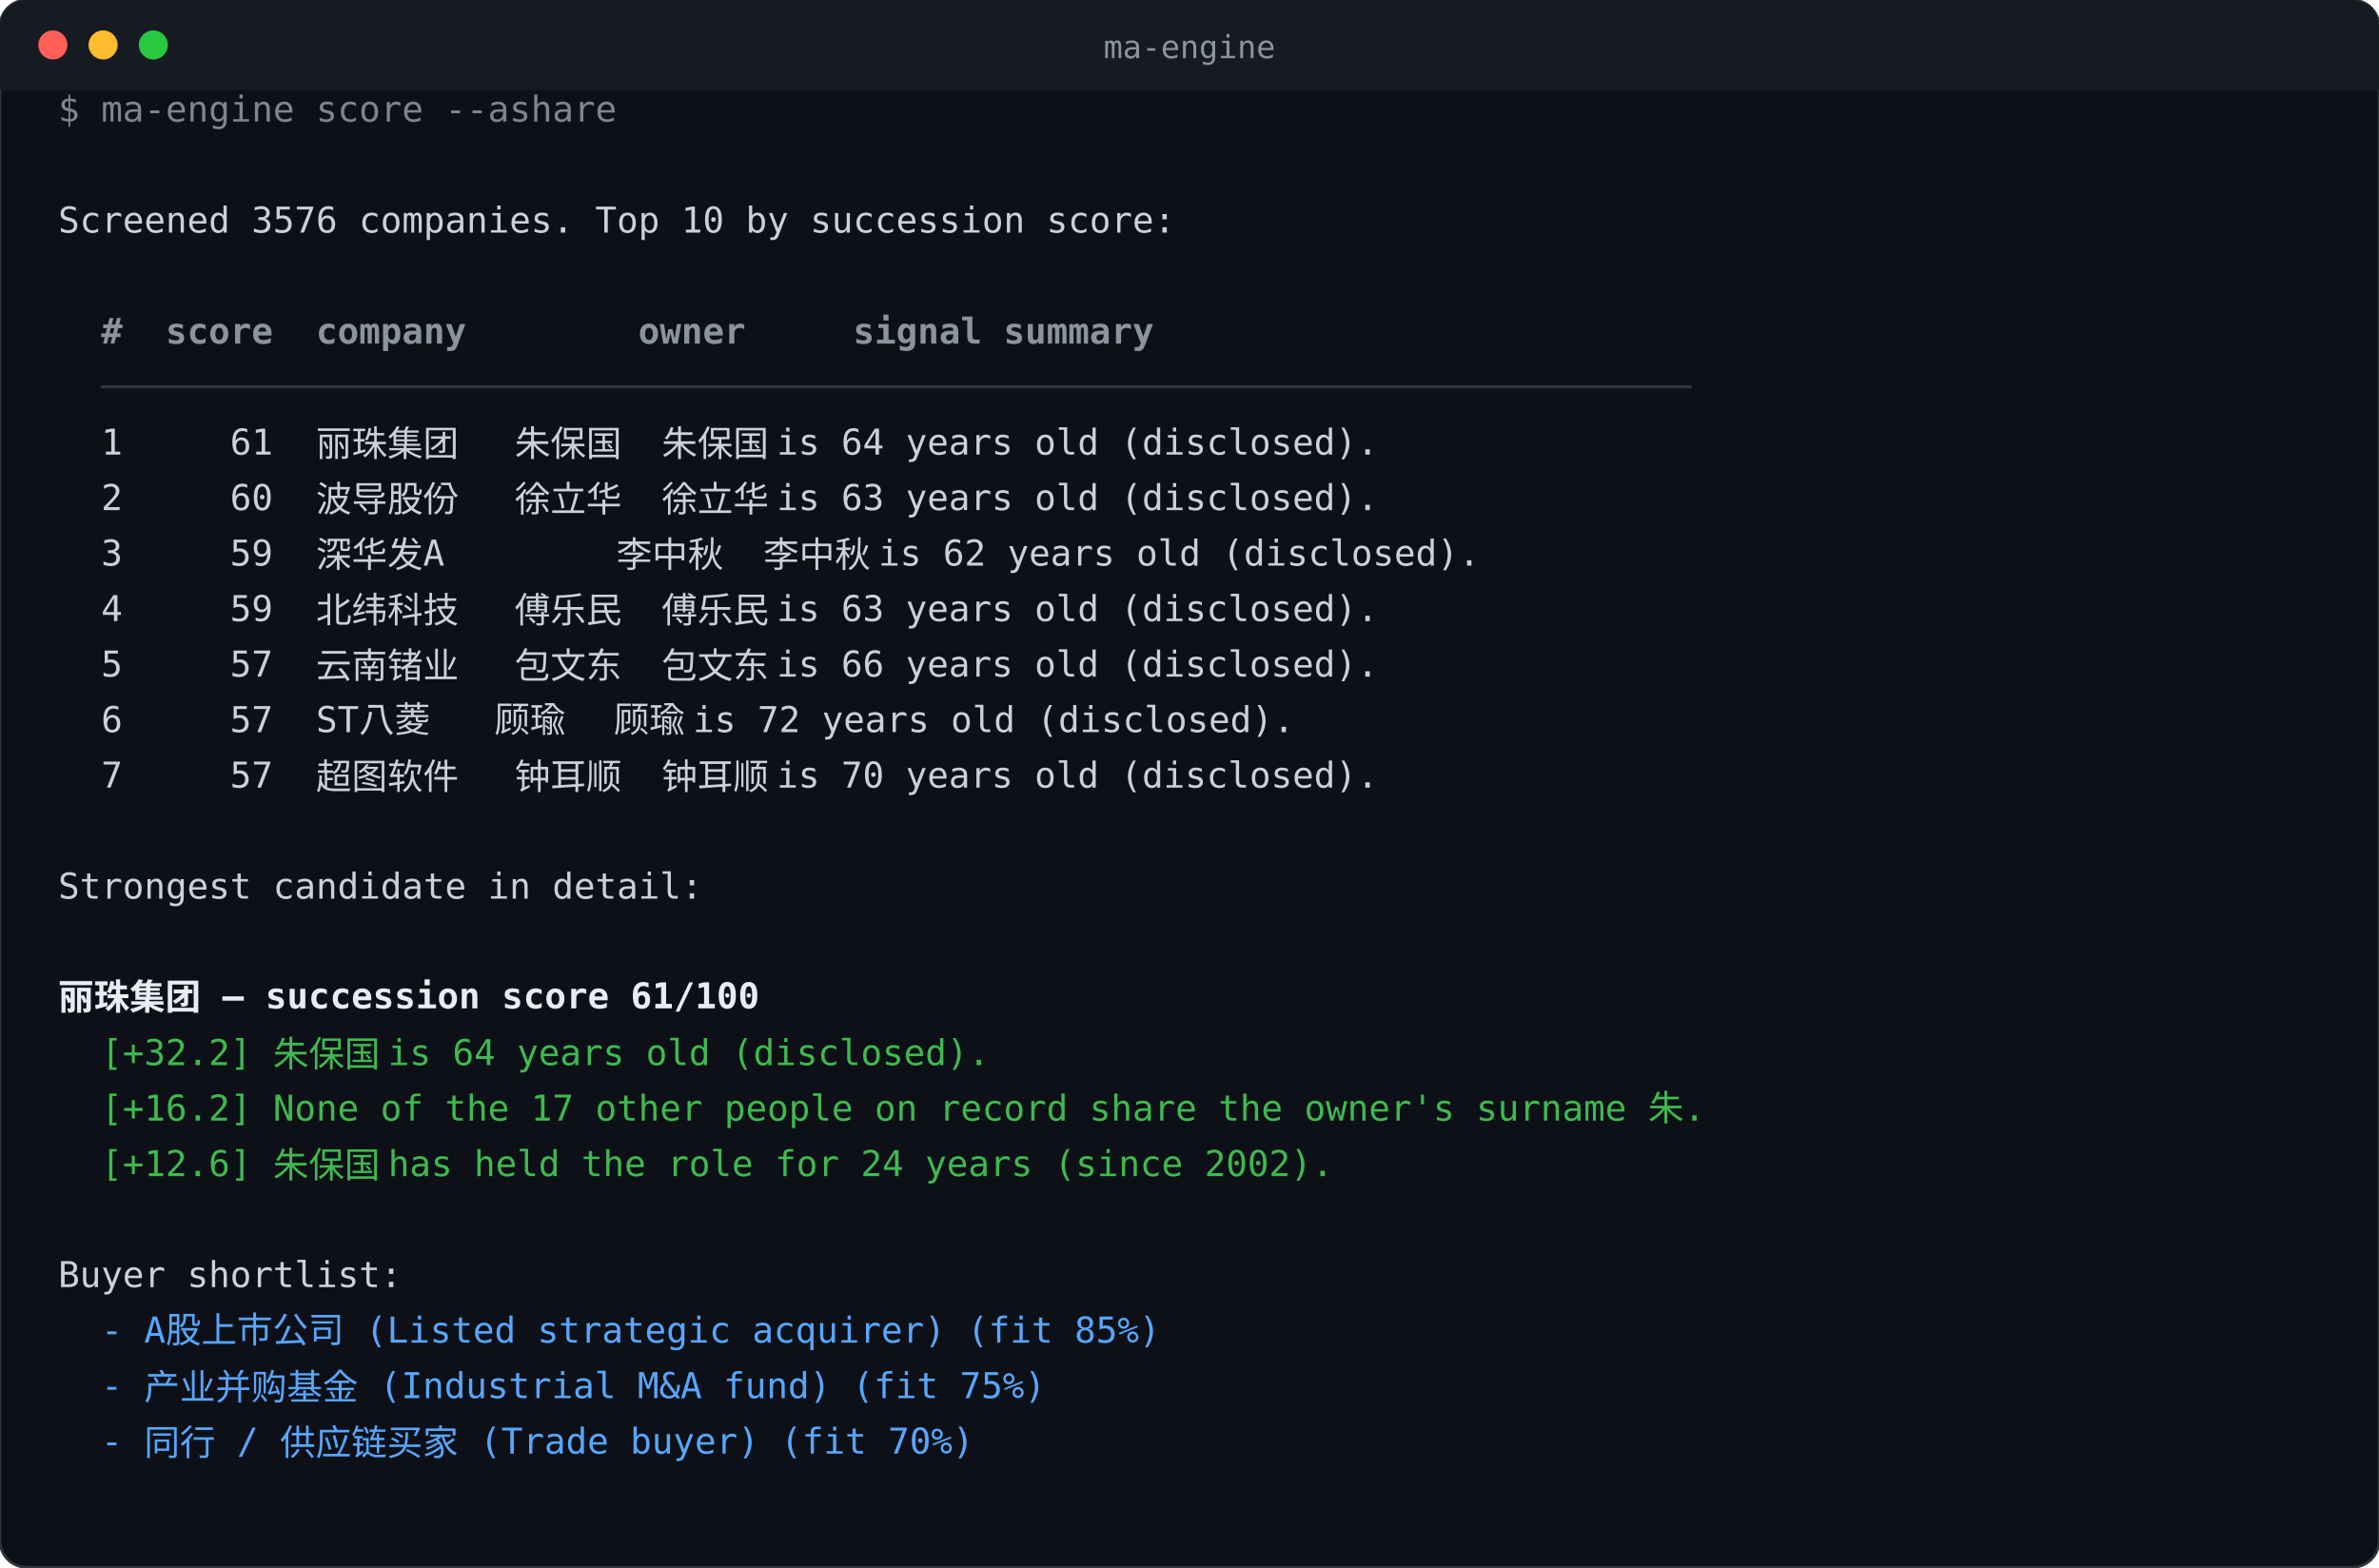
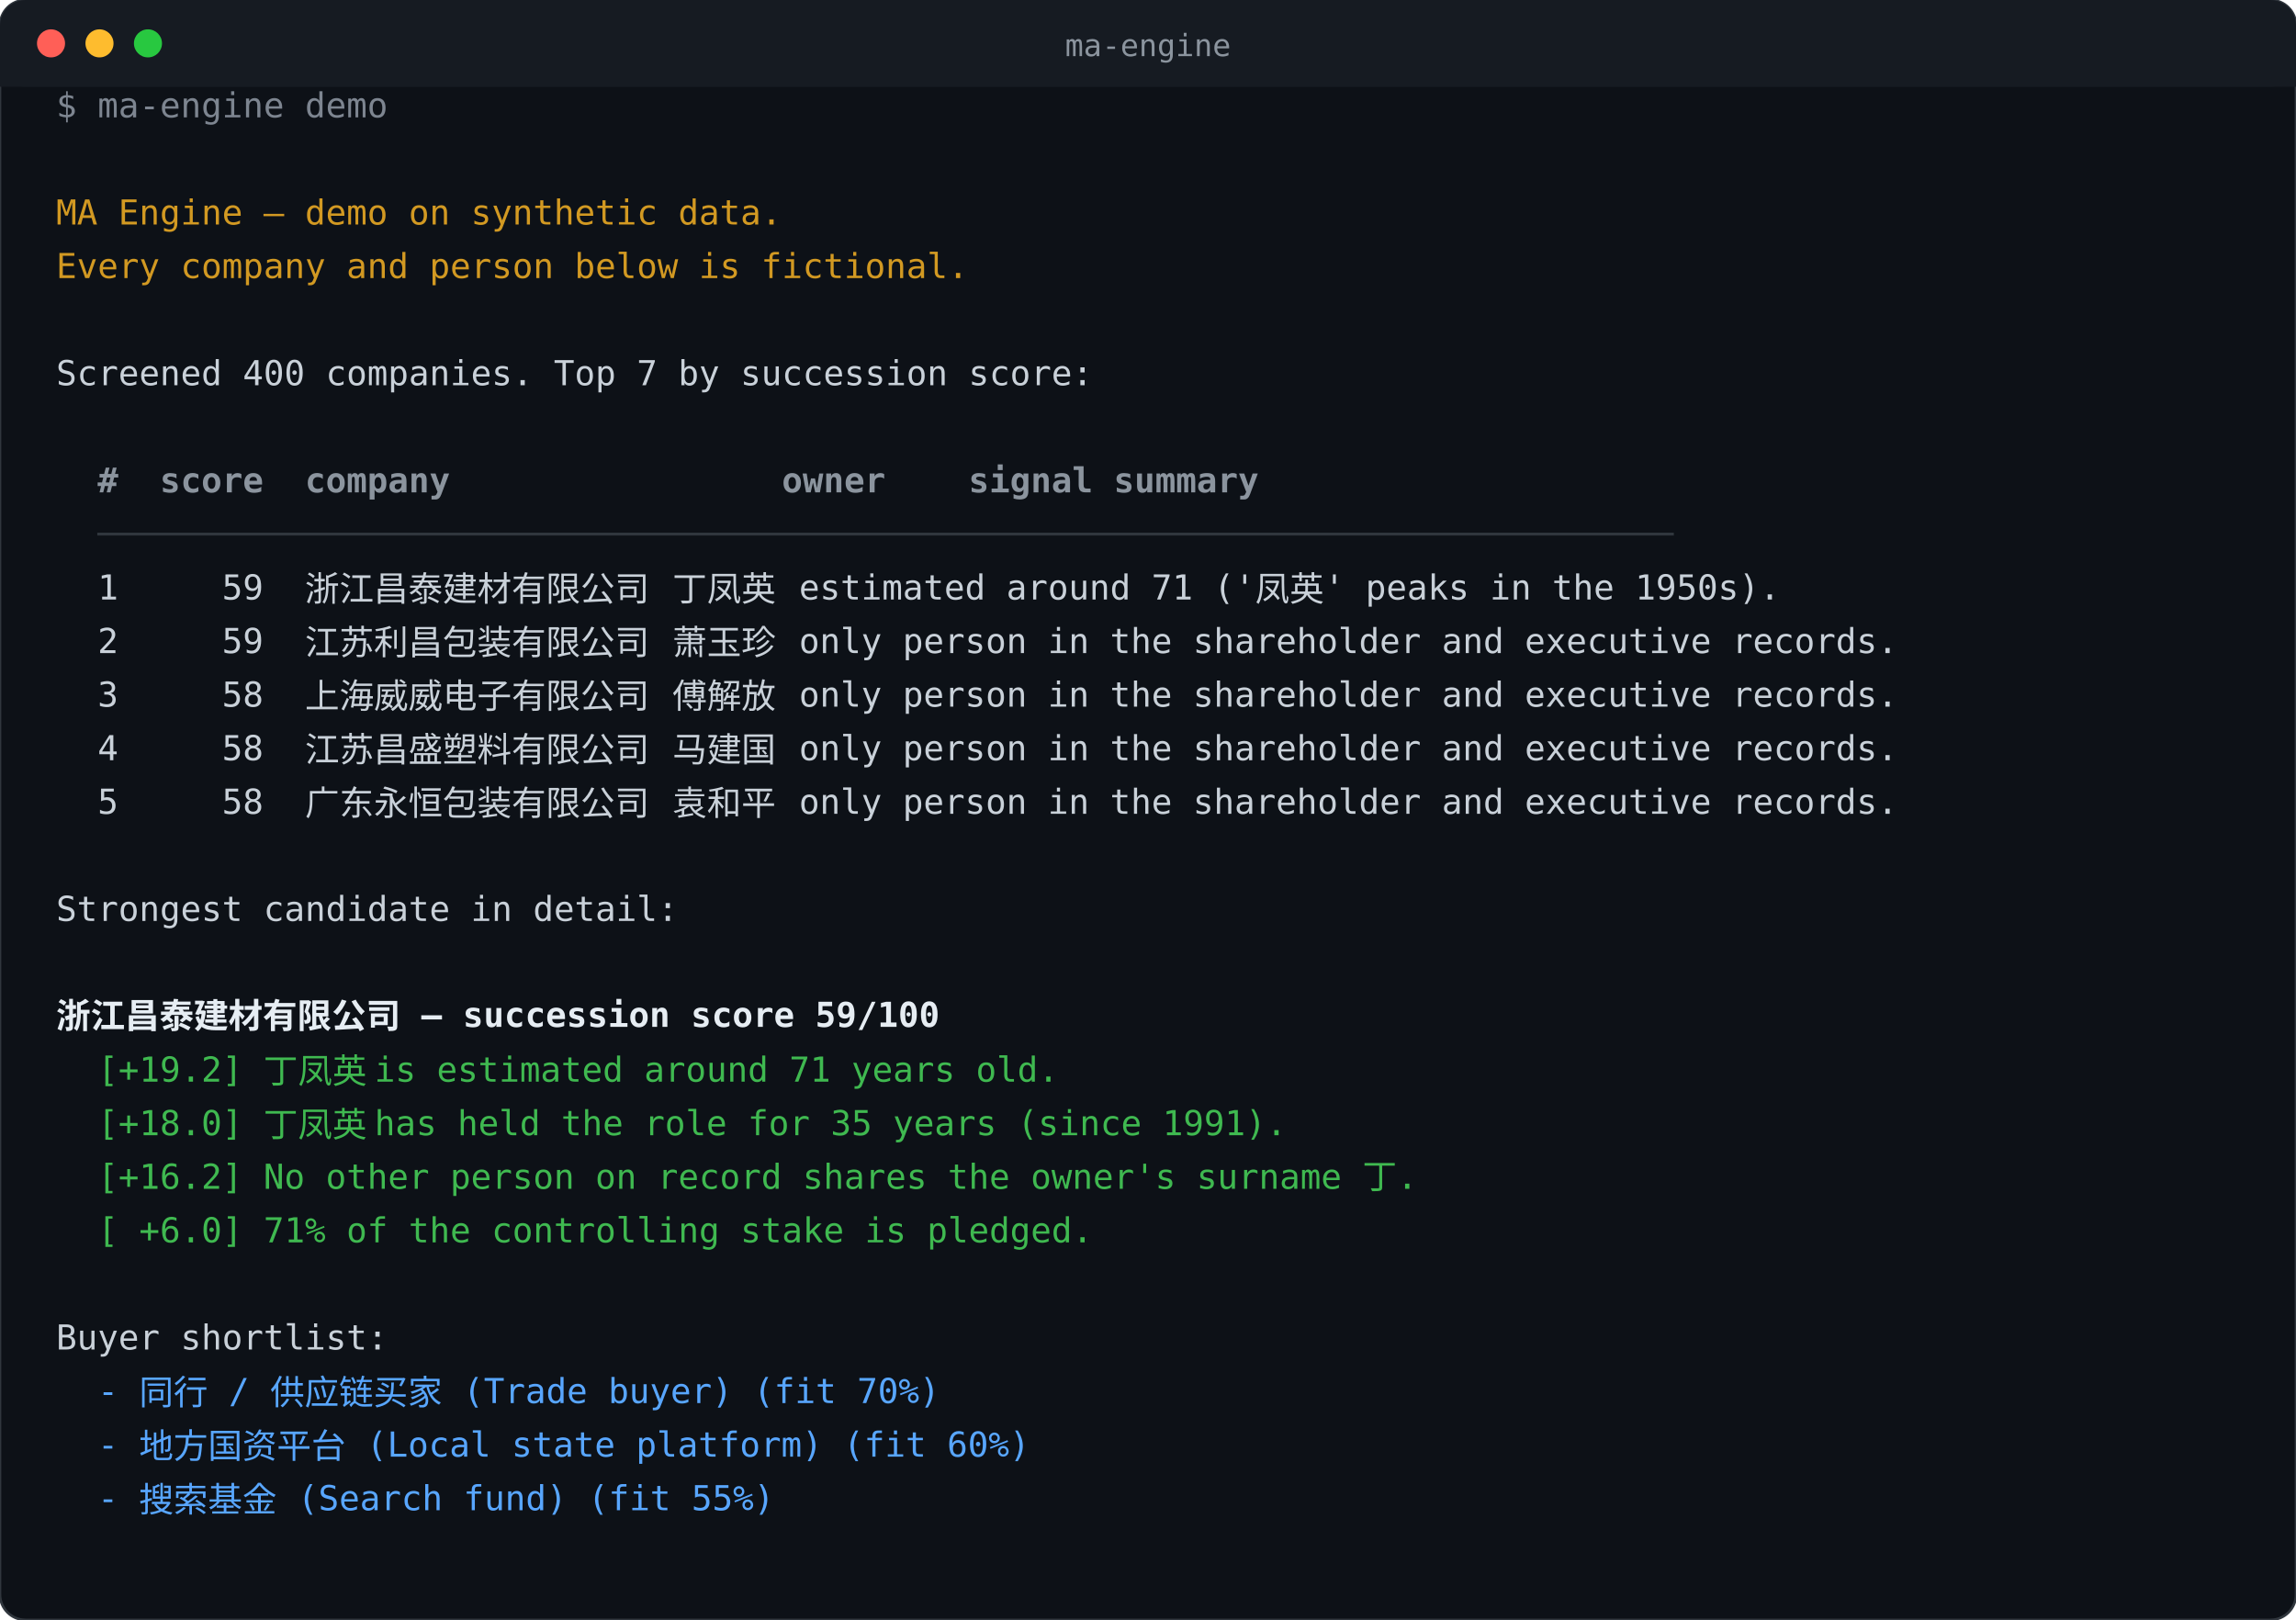
- <svg xmlns="http://www.w3.org/2000/svg" width="900" height="593" viewBox="0 0 900 593" font-family="ui-monospace,SFMono-Regular,Menlo,Consolas,'DejaVu Sans Mono',monospace" font-size="13.5">
-   <rect width="900" height="593" rx="10" fill="#0d1117" stroke="#30363d" />
+ <svg xmlns="http://www.w3.org/2000/svg" width="900" height="635" viewBox="0 0 900 635" font-family="ui-monospace,SFMono-Regular,Menlo,Consolas,'DejaVu Sans Mono',monospace" font-size="13.5">
+   <rect width="900" height="635" rx="10" fill="#0d1117" stroke="#30363d" />
  <rect width="900" height="34" rx="10" fill="#161b22" />
  <rect y="24" width="900" height="10" fill="#161b22" />
  <circle cx="20" cy="17" r="5.5" fill="#ff5f57" />
  <circle cx="39" cy="17" r="5.5" fill="#febc2e" />
  <circle cx="58" cy="17" r="5.5" fill="#28c840" />
  <text x="450" y="22" fill="#8b949e" font-size="12" text-anchor="middle">ma-engine</text>
-   <text x="22" y="46" fill="#7d8590" xml:space="preserve">$ ma-engine score --ashare</text>
-   <text x="22" y="88" fill="#c9d1d9" xml:space="preserve">Screened 3576 companies. Top 10 by succession score:</text>
-   <text x="22" y="130" fill="#8b949e" font-weight="600" xml:space="preserve">  #  score  company        owner     signal summary</text>
-   <text x="22" y="151" fill="#30363d" xml:space="preserve">  ──────────────────────────────────────────────────────────────────────────</text>
-   <text x="22" y="172" fill="#c9d1d9" xml:space="preserve">  1     61  丽珠集团       朱保国     朱保国 is 64 years old (disclosed).</text>
-   <text x="22" y="193" fill="#c9d1d9" xml:space="preserve">  2     60  波导股份       徐立华     徐立华 is 63 years old (disclosed).</text>
-   <text x="22" y="214" fill="#c9d1d9" xml:space="preserve">  3     59  深华发A        李中秋     李中秋 is 62 years old (disclosed).</text>
-   <text x="22" y="235" fill="#c9d1d9" xml:space="preserve">  4     59  北纬科技       傅乐民     傅乐民 is 63 years old (disclosed).</text>
-   <text x="22" y="256" fill="#c9d1d9" xml:space="preserve">  5     57  云南锗业       包文东     包文东 is 66 years old (disclosed).</text>
-   <text x="22" y="277" fill="#c9d1d9" xml:space="preserve">  6     57  ST八菱        顾瑜      顾瑜 is 72 years old (disclosed).</text>
-   <text x="22" y="298" fill="#c9d1d9" xml:space="preserve">  7     57  超图软件       钟耳顺     钟耳顺 is 70 years old (disclosed).</text>
-   <text x="22" y="340" fill="#c9d1d9" xml:space="preserve">Strongest candidate in detail:</text>
-   <text x="22" y="382" fill="#e6edf3" font-weight="600" xml:space="preserve">丽珠集团 — succession score 61/100</text>
-   <text x="22" y="403" fill="#3fb950" xml:space="preserve">  [+32.2] 朱保国 is 64 years old (disclosed).</text>
-   <text x="22" y="424" fill="#3fb950" xml:space="preserve">  [+16.2] None of the 17 other people on record share the owner's surname 朱.</text>
-   <text x="22" y="445" fill="#3fb950" xml:space="preserve">  [+12.6] 朱保国 has held the role for 24 years (since 2002).</text>
-   <text x="22" y="487" fill="#c9d1d9" xml:space="preserve">Buyer shortlist:</text>
-   <text x="22" y="508" fill="#58a6ff" xml:space="preserve">  - A股上市公司 (Listed strategic acquirer) (fit 85%)</text>
-   <text x="22" y="529" fill="#58a6ff" xml:space="preserve">  - 产业并购基金 (Industrial M&amp;A fund) (fit 75%)</text>
+   <text x="22" y="46" fill="#7d8590" xml:space="preserve">$ ma-engine demo</text>
+   <text x="22" y="88" fill="#d29922" xml:space="preserve">MA Engine — demo on synthetic data.</text>
+   <text x="22" y="109" fill="#d29922" xml:space="preserve">Every company and person below is fictional.</text>
+   <text x="22" y="151" fill="#c9d1d9" xml:space="preserve">Screened 400 companies. Top 7 by succession score:</text>
+   <text x="22" y="193" fill="#8b949e" font-weight="600" xml:space="preserve">  #  score  company                owner    signal summary</text>
+   <text x="22" y="214" fill="#30363d" xml:space="preserve">  ────────────────────────────────────────────────────────────────────────────</text>
+   <text x="22" y="235" fill="#c9d1d9" xml:space="preserve">  1     59  浙江昌泰建材有限公司   丁凤英   estimated around 71 ('凤英' peaks in the 1950s).</text>
+   <text x="22" y="256" fill="#c9d1d9" xml:space="preserve">  2     59  江苏利昌包装有限公司   萧玉珍   only person in the shareholder and executive records.</text>
+   <text x="22" y="277" fill="#c9d1d9" xml:space="preserve">  3     58  上海威威电子有限公司   傅解放   only person in the shareholder and executive records.</text>
+   <text x="22" y="298" fill="#c9d1d9" xml:space="preserve">  4     58  江苏昌盛塑料有限公司   马建国   only person in the shareholder and executive records.</text>
+   <text x="22" y="319" fill="#c9d1d9" xml:space="preserve">  5     58  广东永恒包装有限公司   袁和平   only person in the shareholder and executive records.</text>
+   <text x="22" y="361" fill="#c9d1d9" xml:space="preserve">Strongest candidate in detail:</text>
+   <text x="22" y="403" fill="#e6edf3" font-weight="600" xml:space="preserve">浙江昌泰建材有限公司 — succession score 59/100</text>
+   <text x="22" y="424" fill="#3fb950" xml:space="preserve">  [+19.2] 丁凤英 is estimated around 71 years old.</text>
+   <text x="22" y="445" fill="#3fb950" xml:space="preserve">  [+18.0] 丁凤英 has held the role for 35 years (since 1991).</text>
+   <text x="22" y="466" fill="#3fb950" xml:space="preserve">  [+16.2] No other person on record shares the owner's surname 丁.</text>
+   <text x="22" y="487" fill="#3fb950" xml:space="preserve">  [ +6.0] 71% of the controlling stake is pledged.</text>
+   <text x="22" y="529" fill="#c9d1d9" xml:space="preserve">Buyer shortlist:</text>
  <text x="22" y="550" fill="#58a6ff" xml:space="preserve">  - 同行 / 供应链买家 (Trade buyer) (fit 70%)</text>
+   <text x="22" y="571" fill="#58a6ff" xml:space="preserve">  - 地方国资平台 (Local state platform) (fit 60%)</text>
+   <text x="22" y="592" fill="#58a6ff" xml:space="preserve">  - 搜索基金 (Search fund) (fit 55%)</text>
</svg>
